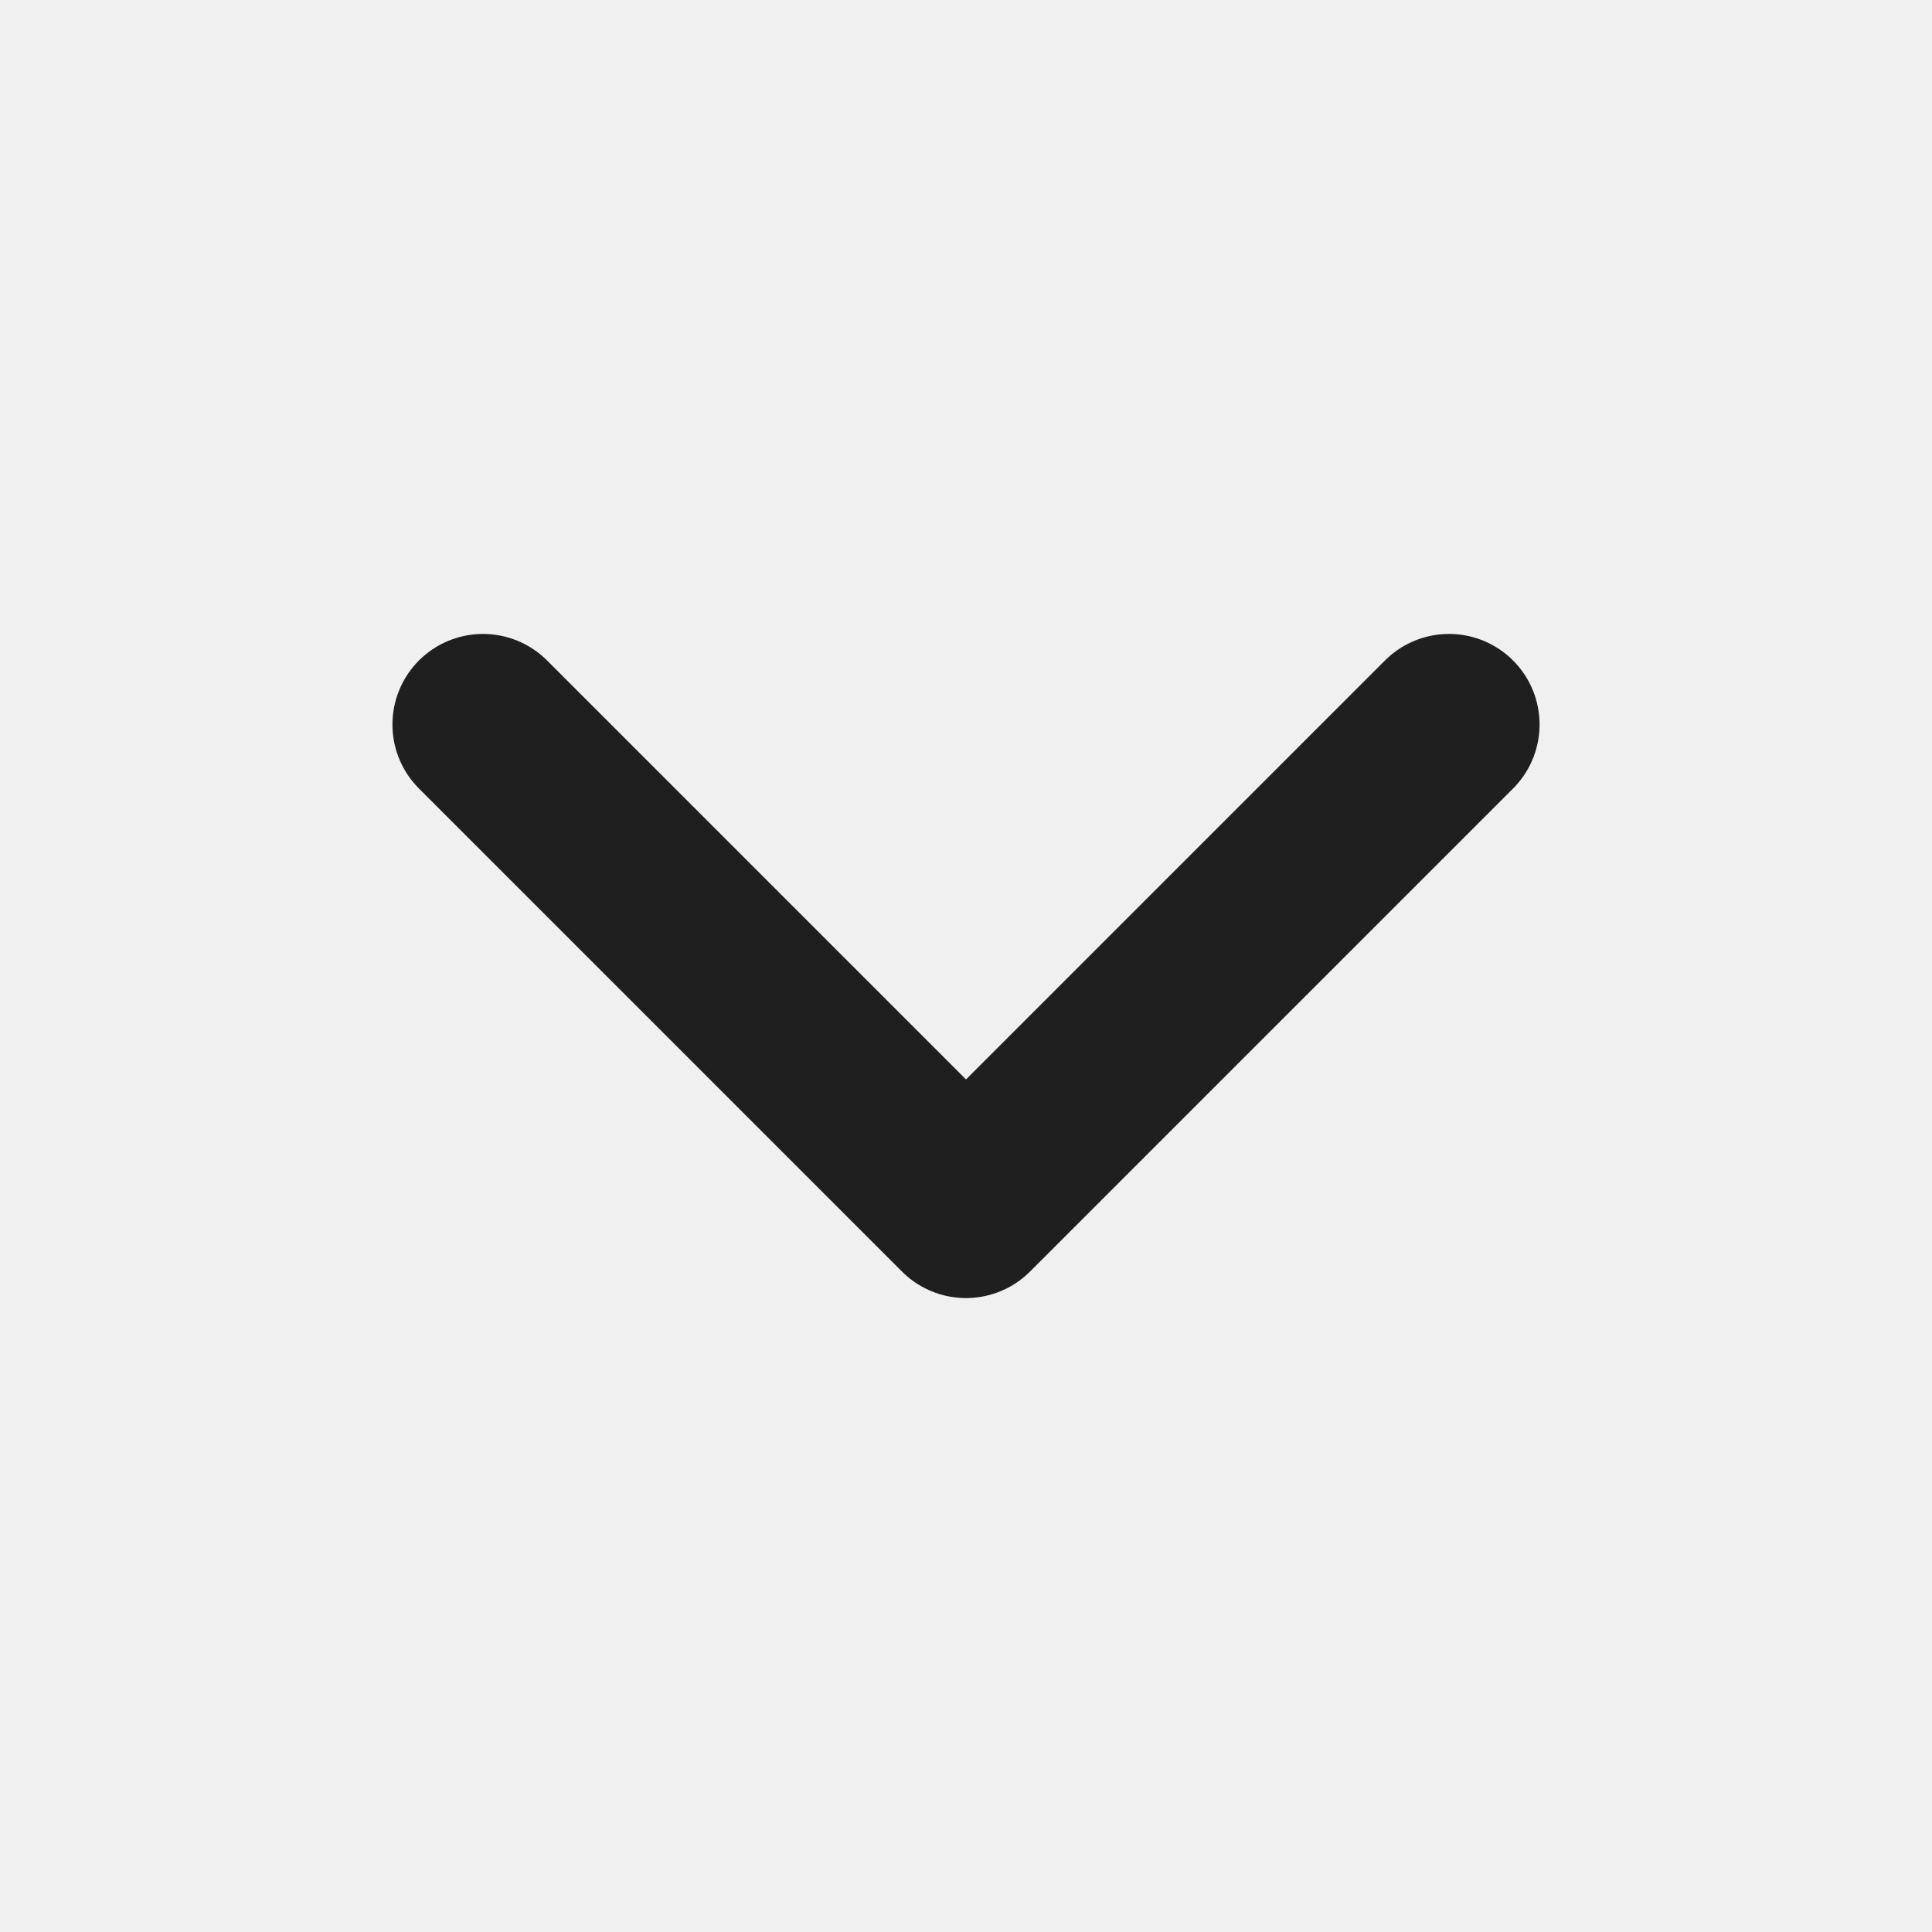
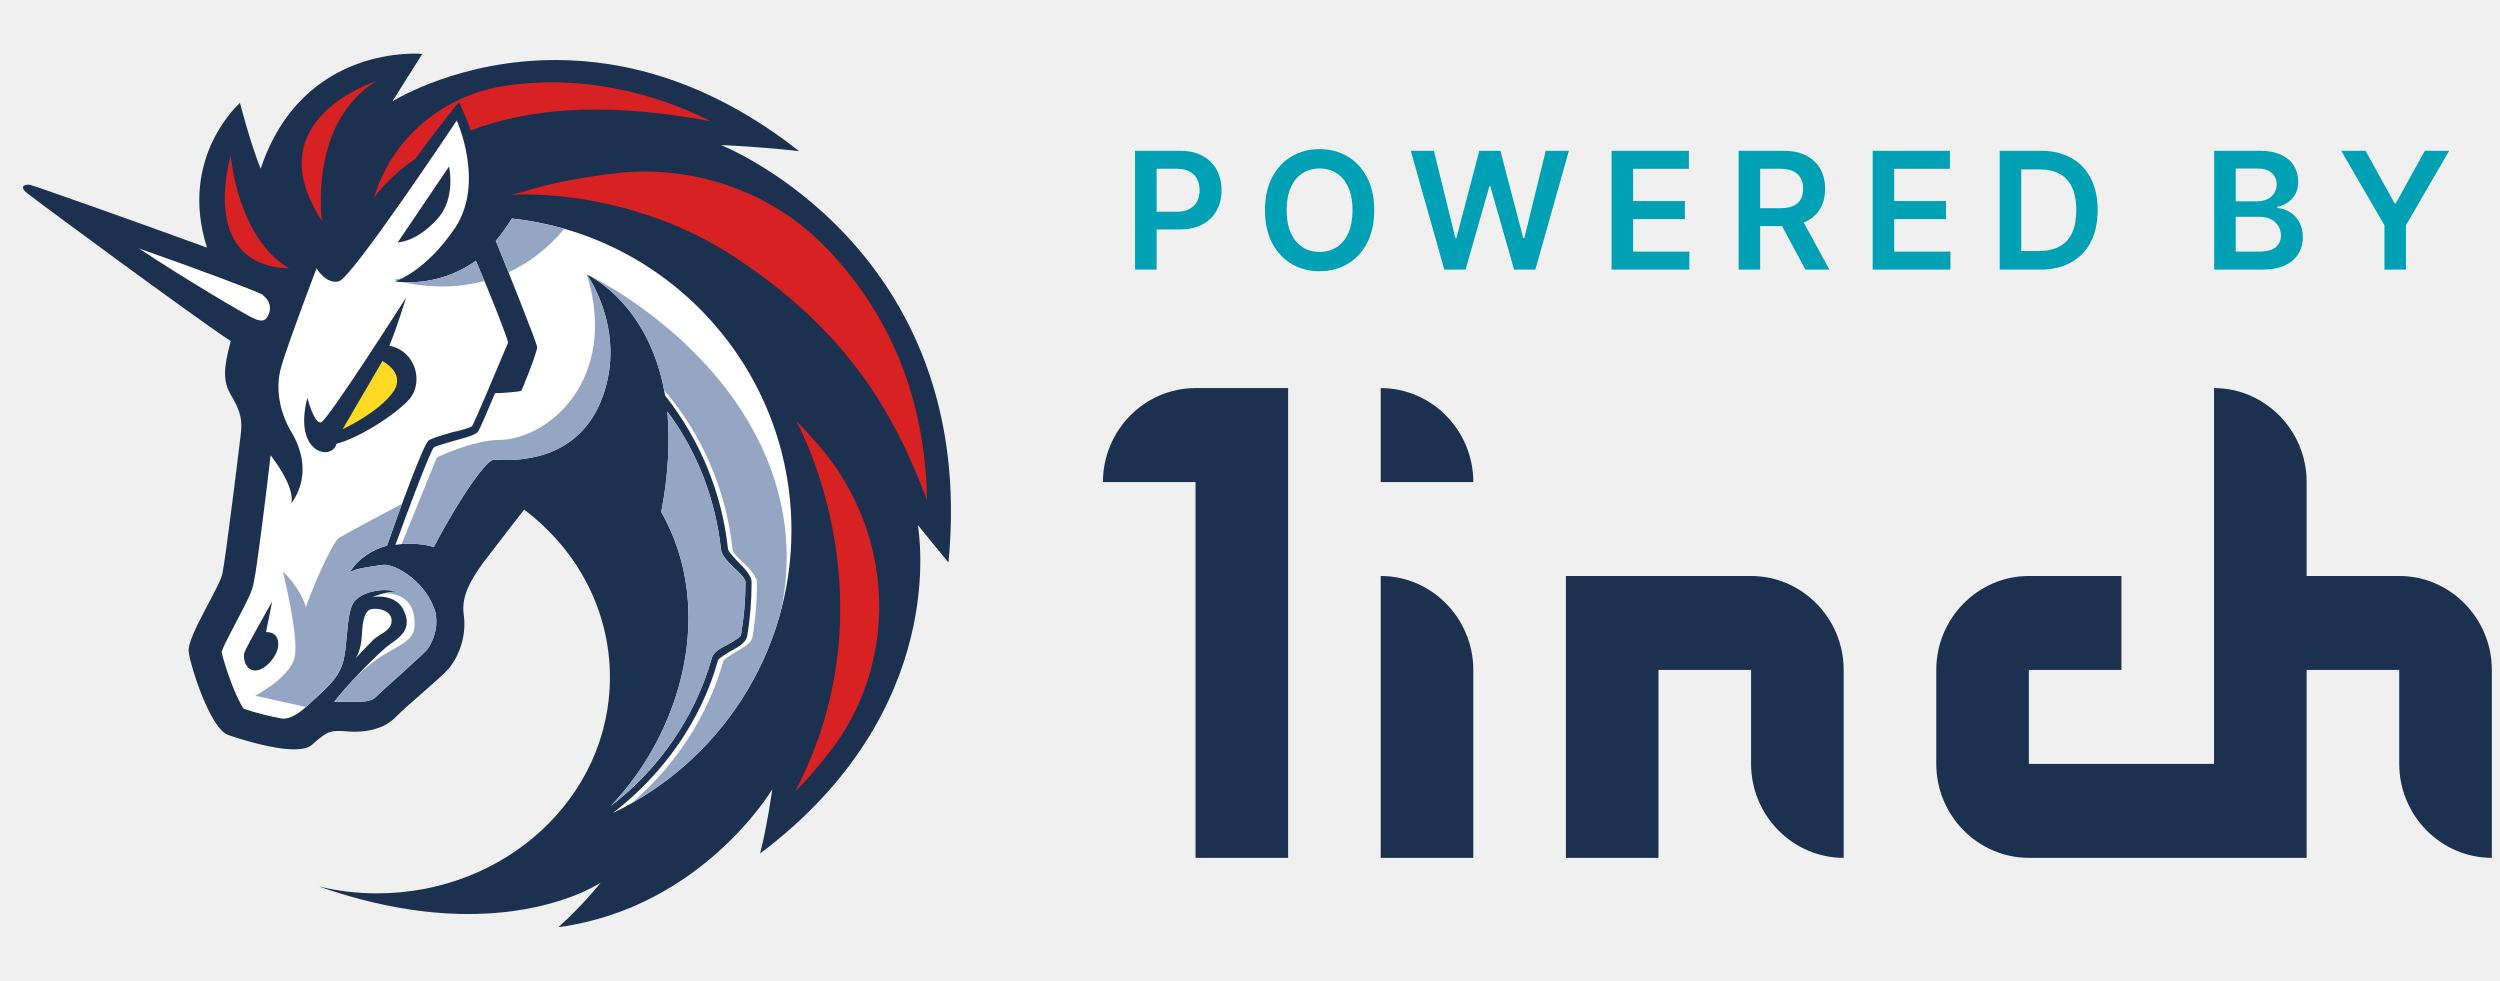
- <svg xmlns="http://www.w3.org/2000/svg" width="16" height="16" viewBox="0 0 16 16" fill="none">
-   <path d="M4 6L8 10L12 6" stroke="#1F1F1F" stroke-width="1.5" stroke-linecap="round" stroke-linejoin="round" />
+ <svg xmlns="http://www.w3.org/2000/svg" width="102" height="40" viewBox="0 0 102 40" fill="none">
+   <g clip-path="url(#clip0_320_12578)">
+     <path d="M29.416 5.917C29.416 5.917 30.979 5.98 32.604 6.167C28.948 3.292 25.479 2.449 22.666 2.449C18.791 2.449 16.166 4.042 16.01 4.136L17.229 2.199C17.229 2.199 12.354 1.73 10.635 6.886C10.197 5.792 9.791 4.199 9.791 4.199C9.791 4.199 7.26 6.417 8.447 10.105C5.541 9.042 1.385 7.574 1.229 7.542C1.01 7.511 0.948 7.605 0.948 7.605C0.948 7.605 0.885 7.699 1.073 7.855C1.416 8.136 7.979 12.98 9.416 13.917C9.104 15.042 9.104 15.574 9.416 16.105C9.854 16.824 9.885 17.199 9.822 17.73C9.76 18.261 9.197 22.855 9.072 23.417C8.947 23.98 7.635 25.98 7.697 26.574C7.76 27.167 8.572 29.699 9.291 29.98C9.822 30.167 11.135 30.574 12.01 30.574C12.322 30.574 12.604 30.511 12.729 30.386C13.26 29.917 13.416 29.824 13.791 29.824C13.822 29.824 13.854 29.824 13.885 29.824C14.041 29.824 14.229 29.855 14.447 29.855C14.947 29.855 15.604 29.761 16.073 29.324C16.76 28.636 17.948 27.699 18.323 27.261C18.791 26.667 19.041 25.855 18.916 25.042C18.823 24.292 19.229 23.636 19.698 22.98C20.291 22.199 21.385 20.792 21.385 20.792C23.541 22.417 24.885 24.886 24.885 27.636C24.885 32.511 20.635 36.449 15.385 36.449C14.572 36.449 13.791 36.355 13.01 36.167C15.416 37.011 17.448 37.292 19.104 37.292C22.635 37.292 24.51 36.011 24.51 36.011C24.51 36.011 23.854 36.855 22.791 37.824C22.823 37.824 22.823 37.824 22.823 37.824C28.666 37.011 31.51 32.199 31.51 32.199C31.51 32.199 31.291 33.761 31.01 34.824C38.791 28.98 37.479 21.667 37.447 21.417C37.51 21.511 38.291 22.449 38.697 22.949C39.947 10.074 29.416 5.917 29.416 5.917Z" fill="#1B314F" />
+     <path fill-rule="evenodd" clip-rule="evenodd" d="M16.692 27.197L16.692 27.197L16.693 27.197C17.014 26.906 17.351 26.6 17.447 26.48C17.697 26.105 17.854 25.636 17.791 25.136V25.074C17.447 23.73 16.104 23.011 15.666 23.043C15.166 23.105 14.479 23.199 14.26 23.355C14.666 22.73 15.229 22.418 15.791 22.261C16.26 20.918 17.26 18.168 17.479 17.98C17.604 17.886 17.916 17.793 18.447 17.636C18.76 17.574 19.197 17.449 19.26 17.386C19.364 17.23 20.244 15.133 20.593 14.302L20.594 14.299C20.664 14.132 20.713 14.017 20.729 13.98C20.697 13.761 20.072 12.168 19.416 10.636C17.822 11.793 16.104 11.48 16.104 11.48C16.104 11.48 17.322 11.136 18.572 9.292C19.791 7.449 18.635 4.917 18.635 4.917C18.635 4.917 14.354 11.355 13.822 11.48C13.291 11.605 12.916 10.949 12.916 10.949C12.916 10.949 11.791 13.886 11.479 14.949C11.166 16.011 11.541 17.011 11.822 17.511C12.135 18.011 12.791 19.261 11.885 20.543C12.01 19.98 11.447 19.105 11.041 18.574C10.885 19.949 10.479 23.23 10.354 23.761C10.294 24.119 10.092 24.504 9.749 25.162L9.697 25.261C9.645 25.366 9.577 25.494 9.506 25.629C9.322 25.977 9.108 26.38 9.041 26.605C9.166 27.168 9.635 28.511 9.947 28.918C10.385 29.074 11.01 29.23 11.541 29.324C11.791 29.324 12.104 29.199 12.541 28.793C12.626 28.714 12.708 28.64 12.786 28.568L12.786 28.568C13.46 27.953 13.901 27.551 14.041 26.824C14.093 26.563 14.121 26.254 14.149 25.945C14.204 25.327 14.26 24.709 14.51 24.48C14.854 24.136 15.604 23.98 16.197 24.136C15.729 24.136 15.197 24.355 15.197 24.355C15.197 24.355 16.104 24.199 16.447 24.855C16.791 25.511 16.51 25.886 15.947 26.261C15.479 26.574 14.104 28.011 13.635 28.636H14.572C14.947 28.636 15.197 28.574 15.322 28.449C15.526 28.245 15.77 28.028 16.019 27.806L16.019 27.806L16.02 27.805C16.152 27.687 16.286 27.568 16.416 27.449C16.502 27.37 16.596 27.285 16.692 27.198L16.692 27.197ZM17.885 8.886C18.604 8.042 18.322 6.792 18.322 6.792L16.229 9.886C16.197 9.886 16.979 9.917 17.885 8.886ZM10.854 25.793L11.104 24.543C11.104 24.543 10.072 26.355 9.979 26.605C9.885 26.886 10.041 27.386 10.447 27.355C10.854 27.324 11.354 26.73 11.354 26.293C11.354 25.73 10.854 25.793 10.854 25.793ZM16.697 16.293C17.291 15.605 16.979 14.324 15.885 14.105C16.166 13.449 16.572 12.136 16.572 12.136C16.572 12.136 13.385 17.136 13.104 17.23C12.822 17.324 12.541 16.23 12.541 16.23C11.947 18.511 13.541 18.824 13.729 18.105C14.604 17.886 16.104 16.949 16.697 16.293Z" fill="white" />
+     <path d="M14.776 25.739C14.759 26.041 14.731 26.535 14.51 26.855C14.531 26.833 14.599 26.762 14.687 26.669L14.687 26.669C14.851 26.496 15.086 26.247 15.229 26.105C15.326 26.017 15.435 25.948 15.54 25.882C15.771 25.735 15.979 25.604 15.979 25.324C15.979 24.886 15.385 24.793 15.135 24.855C14.885 24.918 14.822 25.324 14.791 25.543C14.784 25.589 14.78 25.657 14.776 25.739Z" fill="white" />
+     <path d="M26.979 20.886C27.291 19.293 27.322 17.918 27.229 16.793C28.447 18.418 29.197 20.386 29.416 22.418C29.447 22.668 29.697 22.918 29.947 23.168C30.166 23.355 30.416 23.605 30.416 23.761C30.416 24.48 30.354 25.199 30.229 25.918C30.199 26.006 29.945 26.151 29.732 26.273L29.697 26.293C29.385 26.449 29.104 26.605 29.041 26.855C28.354 29.261 26.885 31.386 24.916 32.886C27.822 29.855 29.229 24.855 26.979 20.886Z" fill="white" />
+     <path d="M29.291 26.949C28.604 29.418 27.041 31.605 25.01 33.167C29.322 31.105 32.291 26.699 32.291 21.636C32.291 15.043 27.291 9.605 20.885 8.917C20.666 9.261 20.447 9.574 20.229 9.824C20.697 10.98 21.916 14.011 21.916 14.168C21.916 14.355 21.322 15.886 21.26 15.949C21.197 15.98 20.479 16.043 20.197 16.043C19.885 16.793 19.572 17.511 19.51 17.605C19.416 17.73 19.135 17.824 18.541 17.98C18.478 17.999 18.408 18.019 18.337 18.04L18.336 18.04L18.336 18.04L18.336 18.04C18.055 18.122 17.747 18.211 17.697 18.261C17.541 18.449 16.697 20.668 16.135 22.23C16.885 22.105 17.541 22.261 17.697 22.324C18.916 20.011 19.885 18.761 20.135 18.761C20.161 18.758 20.218 18.76 20.301 18.763C20.995 18.787 23.476 18.872 24.51 16.386C25.618 13.677 24.058 11.363 23.951 11.204L23.947 11.199L23.952 11.201C24.09 11.268 26.52 12.447 27.135 16.136C28.541 17.918 29.447 20.074 29.697 22.355C29.697 22.472 29.837 22.624 29.973 22.771L29.973 22.771L29.973 22.772C30.019 22.821 30.064 22.87 30.104 22.918C30.385 23.199 30.666 23.48 30.666 23.761C30.666 24.511 30.604 25.261 30.479 25.98C30.416 26.23 30.104 26.418 29.791 26.574C29.749 26.602 29.701 26.632 29.654 26.662L29.653 26.662L29.653 26.663C29.489 26.766 29.315 26.876 29.291 26.949Z" fill="white" />
+     <path d="M10.916 12.918C11.135 12.511 10.947 12.23 10.76 12.074L10.697 12.011C10.322 11.824 7.979 10.949 5.666 10.136C7.697 11.48 9.947 12.793 10.322 12.98C10.604 13.105 10.791 13.136 10.916 12.918Z" fill="white" />
+     <path d="M16.692 27.197L16.692 27.197L16.691 27.199C16.595 27.285 16.502 27.37 16.416 27.449C16.286 27.568 16.152 27.687 16.02 27.805L16.019 27.806L16.019 27.806C15.77 28.028 15.526 28.245 15.322 28.449C15.197 28.574 14.947 28.636 14.572 28.636H13.635C13.823 28.386 14.157 28.004 14.519 27.617C14.719 27.432 14.921 27.256 15.104 27.105C15.424 26.84 15.744 26.66 16.025 26.504C16.537 26.217 16.916 26.005 16.916 25.48C16.936 24.415 16.221 24.209 15.691 24.202C15.849 24.165 16.027 24.136 16.197 24.136C15.604 23.98 14.854 24.136 14.51 24.48C14.26 24.709 14.204 25.327 14.149 25.945C14.121 26.254 14.093 26.563 14.041 26.824C13.901 27.551 13.46 27.953 12.786 28.568L12.784 28.57C12.706 28.641 12.625 28.715 12.541 28.793C12.521 28.811 12.502 28.828 12.483 28.846L10.416 28.386C10.416 28.386 11.791 27.667 12.01 26.855C12.206 26.155 11.7 24.002 11.569 23.447C11.554 23.383 11.544 23.34 11.541 23.324C11.543 23.326 11.547 23.329 11.553 23.335C11.648 23.422 12.215 23.94 12.479 24.761C12.979 23.386 13.635 22.074 13.822 21.949C13.983 21.841 15.875 20.834 16.404 20.553C16.173 21.181 15.951 21.803 15.791 22.261C15.229 22.418 14.666 22.73 14.26 23.355C14.479 23.199 15.166 23.105 15.666 23.043C16.104 23.011 17.447 23.73 17.791 25.074V25.136C17.854 25.636 17.697 26.105 17.447 26.48C17.351 26.6 17.014 26.906 16.692 27.197Z" fill="#94A6C3" />
+     <path d="M16.386 22.198C17.027 22.139 17.559 22.268 17.697 22.324C18.916 20.011 19.885 18.761 20.135 18.761C20.161 18.758 20.219 18.76 20.301 18.763C20.995 18.787 23.476 18.872 24.51 16.386C25.618 13.677 24.058 11.363 23.951 11.204L23.947 11.199L23.952 11.201C24.087 11.267 26.422 12.399 27.095 15.914C28.648 17.726 29.621 19.99 29.885 22.386C29.885 22.542 30.104 22.761 30.322 22.949C30.604 23.23 30.885 23.511 30.885 23.792C30.885 24.542 30.822 25.292 30.697 26.011C30.642 26.233 30.391 26.38 30.117 26.541L30.117 26.541L30.117 26.542C30.081 26.562 30.046 26.584 30.01 26.605C29.967 26.633 29.92 26.663 29.872 26.694L29.872 26.694C29.707 26.798 29.534 26.907 29.51 26.98C28.873 29.236 27.541 31.251 25.761 32.777C28.7 31.123 30.915 28.344 31.831 25.038C32.134 23.735 32.186 22.37 31.947 20.98C30.822 14.605 24.322 11.355 23.947 11.199C25.26 15.511 22.354 17.917 20.385 17.949C19.291 17.949 17.822 18.667 17.822 18.667L16.386 22.198Z" fill="#94A6C3" />
+     <path d="M16.437 11.337C16.319 11.366 16.198 11.393 16.072 11.417C16.073 11.417 16.082 11.42 16.097 11.424C16.116 11.43 16.147 11.439 16.188 11.45C16.245 11.428 16.33 11.392 16.437 11.337Z" fill="#94A6C3" />
+     <path d="M16.437 11.513C17.014 11.542 18.249 11.483 19.416 10.636C19.535 10.913 19.652 11.192 19.765 11.464C18.33 11.849 17.043 11.651 16.437 11.513Z" fill="#94A6C3" />
+     <path d="M20.747 11.11C21.524 10.752 22.31 10.192 23.026 9.335C22.334 9.137 21.619 8.996 20.885 8.917C20.666 9.261 20.447 9.574 20.229 9.824C20.358 10.143 20.545 10.605 20.747 11.11Z" fill="#94A6C3" />
+     <path d="M26.979 20.886C27.291 19.293 27.322 17.918 27.229 16.793C28.447 18.418 29.197 20.386 29.416 22.418C29.447 22.668 29.697 22.918 29.947 23.168C30.166 23.355 30.416 23.605 30.416 23.761C30.416 24.48 30.354 25.199 30.229 25.918C30.199 26.006 29.945 26.151 29.732 26.273L29.697 26.293C29.385 26.449 29.104 26.605 29.041 26.855C28.354 29.261 26.885 31.386 24.916 32.886C27.822 29.855 29.229 24.855 26.979 20.886Z" fill="#94A6C3" />
+     <path d="M13.979 17.511L15.604 14.73C15.604 14.73 16.541 15.199 16.072 15.949C15.479 16.824 13.979 17.511 13.979 17.511Z" fill="#FFD923" />
+     <path d="M34.072 30.386C33.604 31.011 33.072 31.667 32.447 32.292C36.479 24.542 32.635 17.449 32.479 17.167C32.76 17.449 33.041 17.761 33.291 18.042C36.385 21.48 36.76 26.636 34.072 30.386Z" fill="#D82122" />
+     <path d="M37.822 20.417C36.416 16.636 34.416 13.417 30.01 10.511C25.76 7.699 21.197 7.917 20.947 7.949C20.916 7.949 20.885 7.949 20.885 7.949C21.041 7.886 21.197 7.855 21.354 7.824C22.322 7.511 23.572 7.261 24.822 7.105C28.135 6.636 31.479 7.761 33.76 10.167C33.791 10.199 33.791 10.199 33.822 10.23C36.416 12.98 37.76 16.417 37.822 20.417Z" fill="#D82122" />
+     <path d="M29.01 4.949C24.354 4.074 21.354 4.511 19.197 5.324C19.135 5.074 18.916 4.574 18.729 4.168C18.072 4.949 17.385 5.886 16.947 6.48C15.76 7.293 15.26 8.074 15.26 8.074C15.947 5.73 17.947 3.98 20.385 3.543C21.072 3.418 21.822 3.355 22.635 3.355C24.791 3.386 26.947 3.918 29.01 4.949Z" fill="#D82122" />
+     <path d="M11.791 10.949C8.135 10.824 9.354 6.574 9.416 6.324C9.416 6.355 9.666 9.668 11.791 10.949Z" fill="#D82122" />
+     <path d="M15.385 3.292C12.572 4.98 13.135 9.011 13.135 9.011C10.447 4.917 15.166 3.386 15.385 3.292Z" fill="#D82122" />
+     <path d="M45 19.667H48.778V35H52.556V15.834H48.778C46.7 15.834 45 17.558 45 19.667Z" fill="#1B314F" />
+     <path d="M56.333 35H60.111V27.334C60.111 25.225 58.411 23.5 56.333 23.5V35Z" fill="#1B314F" />
+     <path d="M63.889 23.5V35H67.667V27.334H71.444V31.167C71.444 33.275 73.144 35 75.222 35V27.334C75.222 25.225 73.522 23.5 71.444 23.5H63.889Z" fill="#1B314F" />
+     <path d="M97.889 23.5H94.111V19.667C94.111 17.558 92.411 15.834 90.333 15.834V31.167H82.778V27.334H86.555V23.5H82.778C80.7 23.5 79 25.225 79 27.334V31.167C79 33.275 80.7 35 82.778 35H94.111V27.334H97.889V31.167C97.889 33.275 99.589 35 101.667 35V27.334C101.667 25.225 99.967 23.5 97.889 23.5Z" fill="#1B314F" />
+     <path d="M56.333 19.667H60.111C60.111 17.558 58.411 15.834 56.333 15.834V19.667Z" fill="#1B314F" />
+     <path d="M46.311 11V6.152H48.129C48.502 6.152 48.814 6.221 49.067 6.36C49.321 6.499 49.513 6.69 49.642 6.933C49.773 7.174 49.839 7.449 49.839 7.757C49.839 8.068 49.773 8.344 49.642 8.585C49.511 8.827 49.318 9.017 49.062 9.156C48.806 9.293 48.492 9.362 48.118 9.362H46.913V8.64H47.999C48.217 8.64 48.395 8.602 48.534 8.526C48.673 8.45 48.776 8.346 48.842 8.214C48.91 8.081 48.944 7.929 48.944 7.757C48.944 7.585 48.91 7.433 48.842 7.302C48.776 7.171 48.672 7.069 48.532 6.997C48.393 6.923 48.214 6.885 47.995 6.885H47.19V11H46.311ZM56.067 8.576C56.067 9.098 55.969 9.546 55.774 9.918C55.58 10.289 55.315 10.573 54.978 10.77C54.644 10.968 54.264 11.066 53.84 11.066C53.415 11.066 53.035 10.968 52.699 10.77C52.364 10.572 52.099 10.287 51.903 9.916C51.709 9.543 51.612 9.097 51.612 8.576C51.612 8.053 51.709 7.607 51.903 7.236C52.099 6.863 52.364 6.578 52.699 6.381C53.035 6.184 53.415 6.085 53.84 6.085C54.264 6.085 54.644 6.184 54.978 6.381C55.315 6.578 55.58 6.863 55.774 7.236C55.969 7.607 56.067 8.053 56.067 8.576ZM55.184 8.576C55.184 8.208 55.127 7.898 55.011 7.645C54.898 7.391 54.74 7.199 54.538 7.07C54.336 6.939 54.103 6.874 53.84 6.874C53.576 6.874 53.343 6.939 53.141 7.07C52.939 7.199 52.781 7.391 52.665 7.645C52.552 7.898 52.495 8.208 52.495 8.576C52.495 8.944 52.552 9.254 52.665 9.509C52.781 9.761 52.939 9.953 53.141 10.084C53.343 10.213 53.576 10.278 53.84 10.278C54.103 10.278 54.336 10.213 54.538 10.084C54.74 9.953 54.898 9.761 55.011 9.509C55.127 9.254 55.184 8.944 55.184 8.576ZM58.928 11L57.559 6.152H58.504L59.377 9.714H59.422L60.355 6.152H61.215L62.15 9.717H62.192L63.066 6.152H64.01L62.642 11H61.776L60.805 7.598H60.767L59.794 11H58.928ZM65.753 11V6.152H68.906V6.888H66.631V8.204H68.743V8.94H66.631V10.264H68.925V11H65.753ZM70.936 11V6.152H72.754C73.126 6.152 73.439 6.216 73.691 6.346C73.945 6.475 74.137 6.657 74.267 6.89C74.398 7.122 74.463 7.393 74.463 7.702C74.463 8.013 74.397 8.283 74.264 8.512C74.133 8.739 73.94 8.915 73.684 9.04C73.429 9.163 73.115 9.224 72.742 9.224H71.447V8.495H72.624C72.841 8.495 73.02 8.465 73.159 8.405C73.298 8.344 73.4 8.255 73.466 8.138C73.534 8.019 73.568 7.874 73.568 7.702C73.568 7.53 73.534 7.383 73.466 7.262C73.399 7.139 73.295 7.046 73.156 6.982C73.017 6.918 72.838 6.885 72.619 6.885H71.814V11H70.936ZM73.44 8.803L74.641 11H73.661L72.482 8.803H73.44ZM76.405 11V6.152H79.558V6.888H77.283V8.204H79.395V8.94H77.283V10.264H79.577V11H76.405ZM83.231 11H81.588V6.152H83.264C83.745 6.152 84.159 6.249 84.504 6.443C84.852 6.635 85.118 6.912 85.305 7.274C85.491 7.635 85.584 8.068 85.584 8.571C85.584 9.076 85.49 9.51 85.302 9.873C85.116 10.236 84.847 10.515 84.495 10.709C84.145 10.903 83.723 11 83.231 11ZM82.466 10.24H83.188C83.526 10.24 83.808 10.178 84.033 10.055C84.259 9.931 84.429 9.745 84.542 9.499C84.656 9.251 84.713 8.942 84.713 8.571C84.713 8.2 84.656 7.892 84.542 7.648C84.429 7.402 84.261 7.218 84.038 7.096C83.817 6.973 83.543 6.911 83.214 6.911H82.466V10.24ZM90.339 11V6.152H92.195C92.545 6.152 92.836 6.207 93.068 6.317C93.302 6.426 93.476 6.575 93.592 6.765C93.708 6.954 93.767 7.169 93.767 7.409C93.767 7.606 93.729 7.775 93.653 7.915C93.577 8.054 93.476 8.167 93.348 8.254C93.22 8.341 93.077 8.403 92.919 8.441V8.488C93.091 8.498 93.256 8.551 93.414 8.647C93.573 8.741 93.704 8.876 93.805 9.049C93.906 9.223 93.956 9.433 93.956 9.679C93.956 9.93 93.895 10.156 93.774 10.356C93.652 10.555 93.469 10.712 93.225 10.827C92.98 10.942 92.672 11 92.301 11H90.339ZM91.217 10.266H92.162C92.481 10.266 92.71 10.205 92.851 10.084C92.993 9.961 93.064 9.803 93.064 9.61C93.064 9.467 93.028 9.337 92.957 9.222C92.886 9.105 92.785 9.014 92.654 8.947C92.523 8.88 92.367 8.846 92.185 8.846H91.217V10.266ZM91.217 8.214H92.086C92.237 8.214 92.374 8.186 92.496 8.131C92.617 8.074 92.713 7.994 92.782 7.892C92.853 7.787 92.888 7.664 92.888 7.522C92.888 7.334 92.822 7.18 92.69 7.058C92.559 6.937 92.364 6.876 92.105 6.876H91.217V8.214ZM95.522 6.152H96.514L97.7 8.296H97.748L98.934 6.152H99.926L98.162 9.191V11H97.286V9.191L95.522 6.152Z" fill="#00A0B5" />
+   </g>
+   <defs>
+     <clipPath id="clip0_320_12578">
+       <rect width="101.667" height="40" fill="white" />
+     </clipPath>
+   </defs>
</svg>
